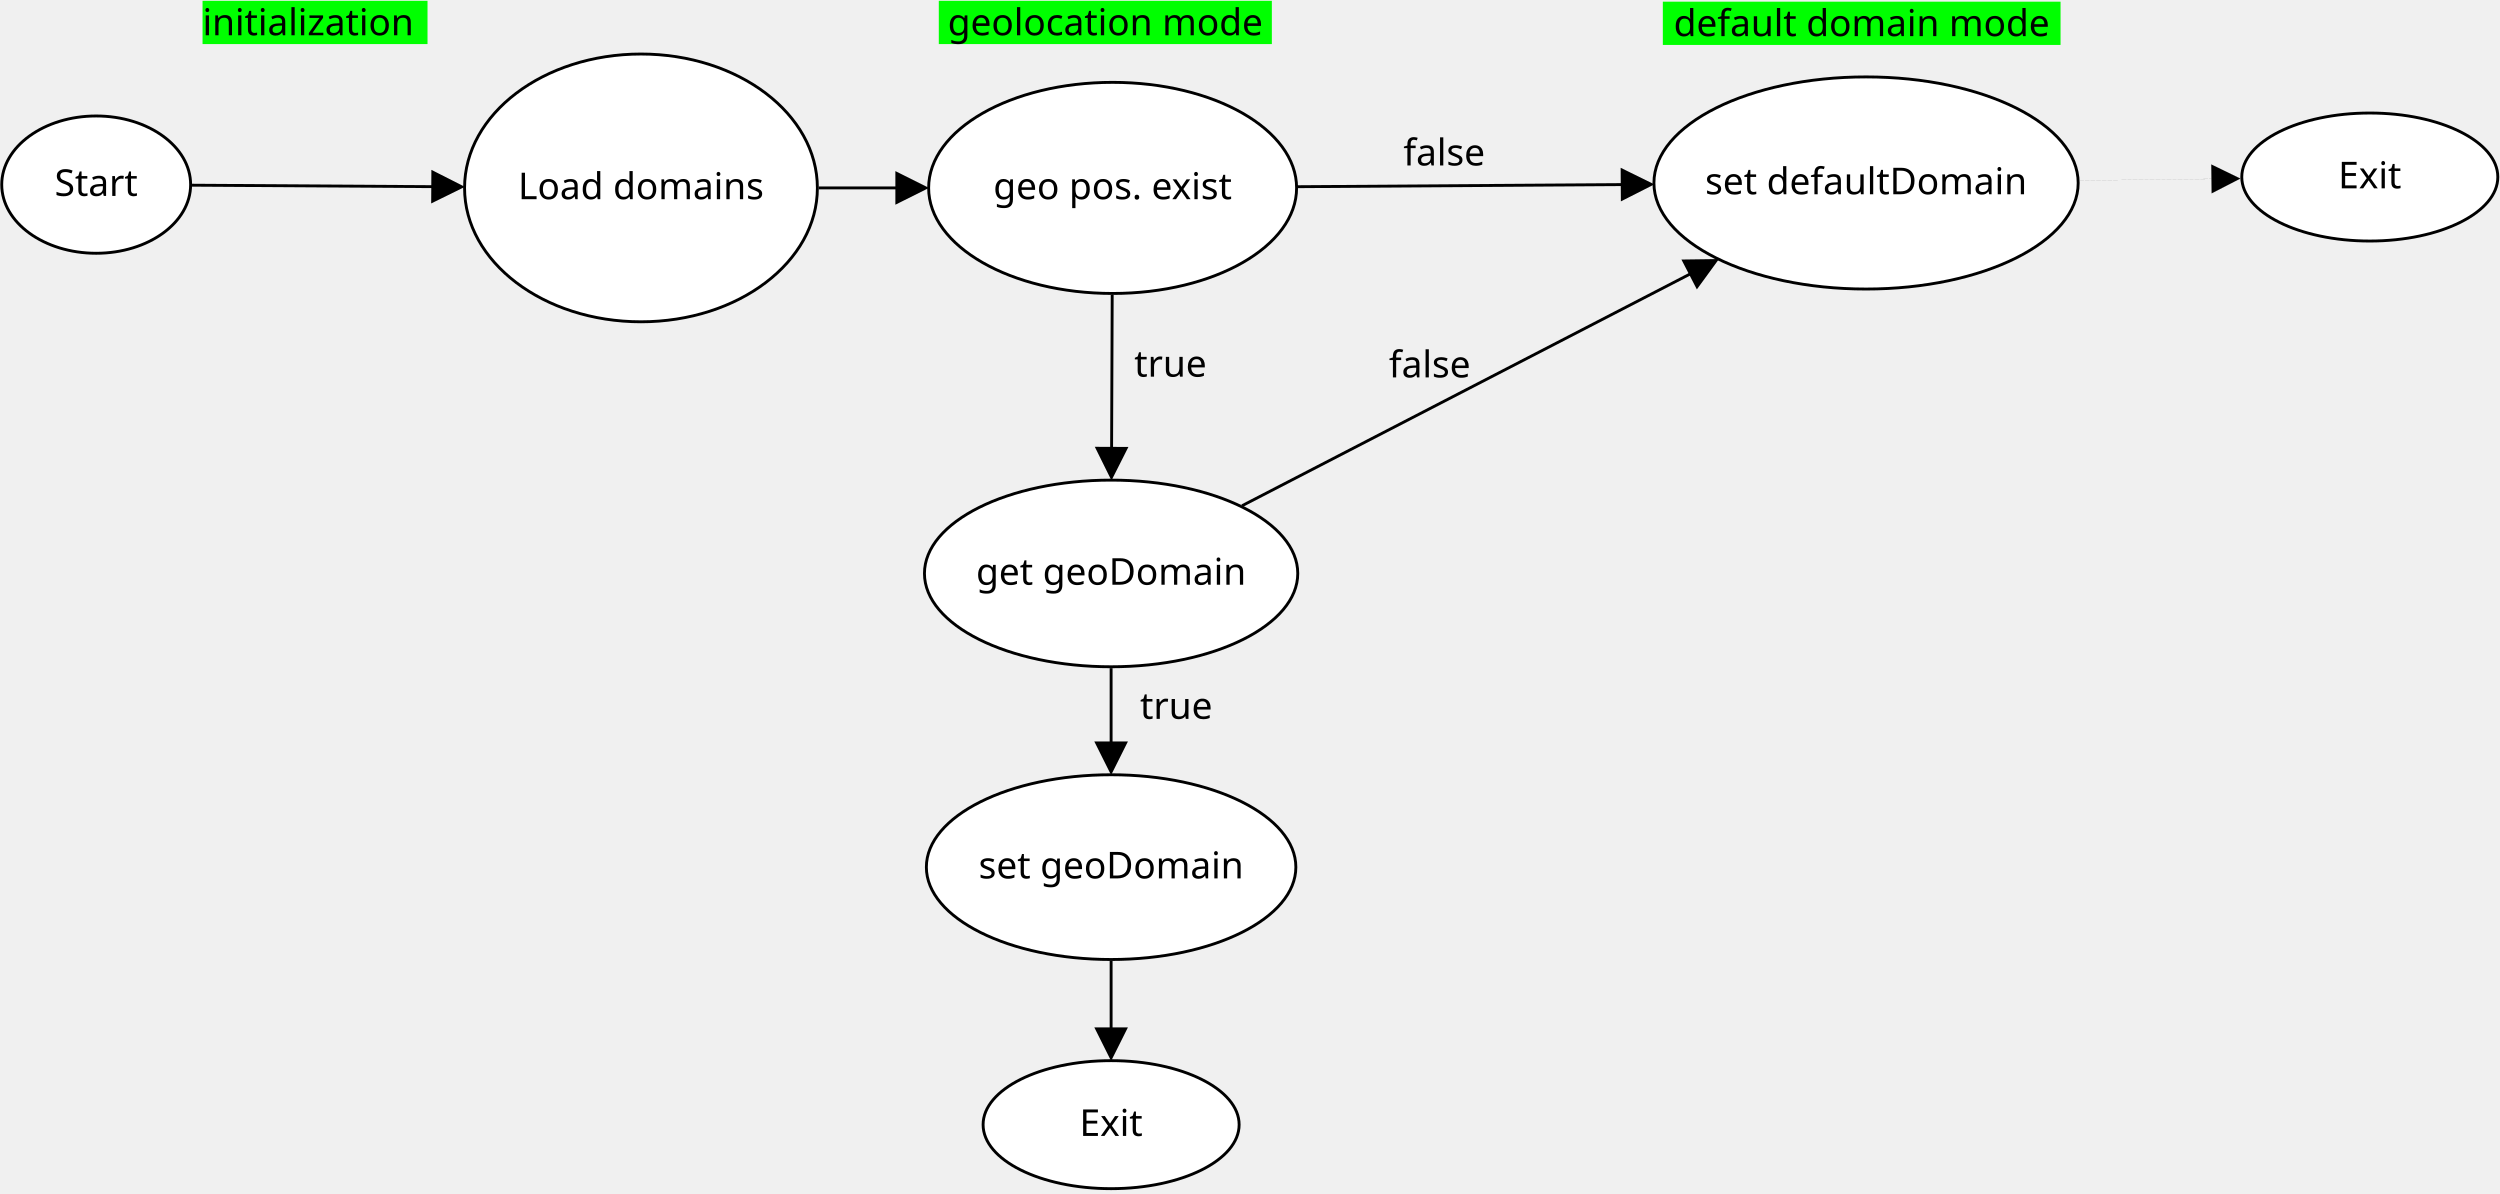
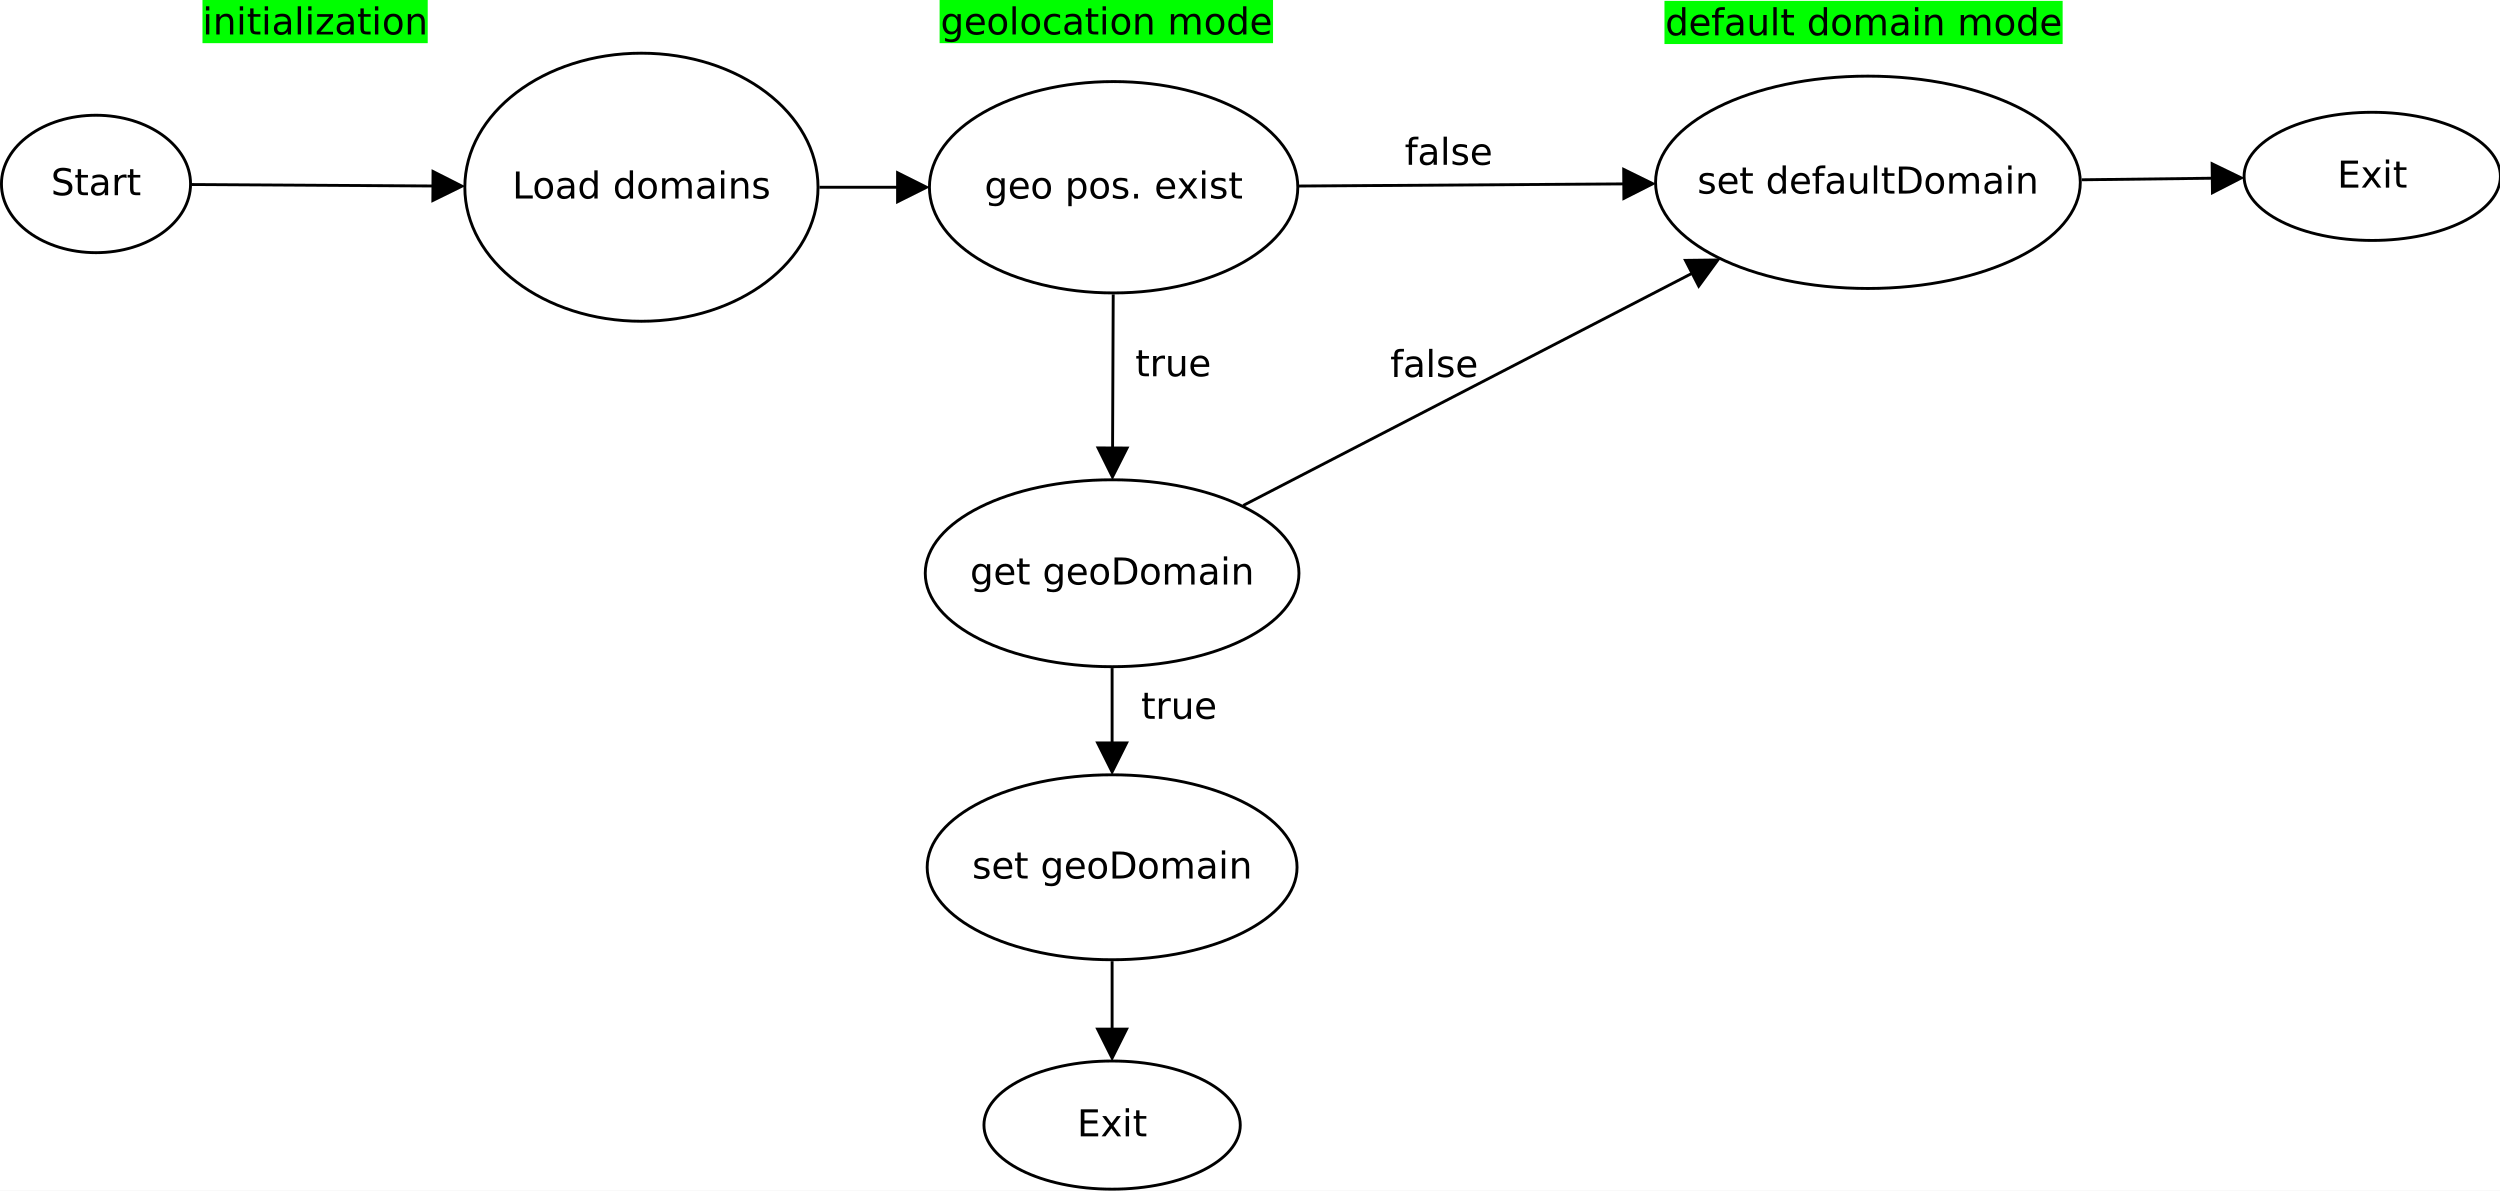
- <svg xmlns="http://www.w3.org/2000/svg" width="44cm" height="21cm" viewBox="36 65 864 412">
-   <g>
-     <line style="fill: none; fill-opacity:0; stroke-width: 1; stroke: #000000" x1="102.36" y1="128.823" x2="185.552" y2="129.326" />
-     <polygon style="fill: #000000" points="185.521,134.325 195.551,129.386 185.582,124.326 " />
-     <polygon style="fill: none; fill-opacity:0; stroke-width: 1; stroke: #000000" points="185.521,134.325 195.551,129.386 185.582,124.326 " />
-   </g>
-   <g>
-     <ellipse style="fill: #ffffff" cx="257.52" cy="129.76" rx="60.966" ry="46.27" />
-     <ellipse style="fill: none; fill-opacity:0; stroke-width: 1; stroke: #000000" cx="257.52" cy="129.76" rx="60.966" ry="46.27" />
-     <text font-size="12.8" style="fill: #000000;text-anchor:middle;font-family:sans-serif;font-style:normal;font-weight:normal" x="257.52" y="133.66">
-       <tspan x="257.52" y="133.66">Load domains</tspan>
-     </text>
-   </g>
-   <g>
-     <line style="fill: none; fill-opacity:0; stroke-width: 1; stroke: #000000" x1="318.984" y1="129.76" x2="345.941" y2="129.76" />
-     <polygon style="fill: #000000" points="345.941,134.76 355.941,129.76 345.941,124.76 " />
-     <polygon style="fill: none; fill-opacity:0; stroke-width: 1; stroke: #000000" points="345.941,134.76 355.941,129.76 345.941,124.76 " />
-   </g>
-   <g>
-     <rect style="fill: #00ff00" x="106" y="65.1" width="77.75" height="14.95" />
-     <text font-size="12.8" style="fill: #000000;text-anchor:start;font-family:sans-serif;font-style:normal;font-weight:normal" x="106" y="77">
-       <tspan x="106" y="77">initialization</tspan>
-     </text>
-   </g>
-   <g>
-     <rect style="fill: #00ff00" x="360.45" y="65.1" width="115.1" height="14.95" />
-     <text font-size="12.8" style="fill: #000000;text-anchor:middle;font-family:sans-serif;font-style:normal;font-weight:normal" x="418" y="77">
-       <tspan x="418" y="77">geolocation mode</tspan>
-     </text>
-   </g>
-   <g>
-     <ellipse style="fill: #ffffff" cx="420.521" cy="129.76" rx="63.583" ry="36.478" />
-     <ellipse style="fill: none; fill-opacity:0; stroke-width: 1; stroke: #000000" cx="420.521" cy="129.76" rx="63.583" ry="36.478" />
-     <text font-size="12.8" style="fill: #000000;text-anchor:middle;font-family:sans-serif;font-style:normal;font-weight:normal" x="420.521" y="133.66">
-       <tspan x="420.521" y="133.66">geo pos. exist</tspan>
-     </text>
-   </g>
-   <g>
-     <line style="fill: none; fill-opacity:0; stroke-width: 1; stroke: #000000" x1="484.092" y1="129.344" x2="596.635" y2="128.607" />
-     <polygon style="fill: #000000" points="596.668,133.607 606.635,128.541 596.602,123.607 " />
-     <polygon style="fill: none; fill-opacity:0; stroke-width: 1; stroke: #000000" points="596.668,133.607 606.635,128.541 596.602,123.607 " />
-   </g>
-   <text font-size="12.8" style="fill: #000000;text-anchor:start;font-family:sans-serif;font-style:normal;font-weight:normal" x="521" y="122">
-     <tspan x="521" y="122">false</tspan>
-   </text>
-   <g>
-     <ellipse style="fill: #ffffff" cx="419.999" cy="263.001" rx="64.507" ry="32.253" />
-     <ellipse style="fill: none; fill-opacity:0; stroke-width: 1; stroke: #000000" cx="419.999" cy="263.001" rx="64.507" ry="32.253" />
-     <text font-size="12.8" style="fill: #000000;text-anchor:middle;font-family:sans-serif;font-style:normal;font-weight:normal" x="419.999" y="266.901">
-       <tspan x="419.999" y="266.901">get geoDomain</tspan>
-     </text>
-   </g>
-   <g>
-     <line style="fill: none; fill-opacity:0; stroke-width: 1; stroke: #000000" x1="420.376" y1="166.73" x2="420.169" y2="219.76" />
-     <polygon style="fill: #000000" points="415.169,219.74 420.129,229.76 425.168,219.779 " />
-     <polygon style="fill: none; fill-opacity:0; stroke-width: 1; stroke: #000000" points="415.169,219.74 420.129,229.76 425.168,219.779 " />
-   </g>
-   <text font-size="12.8" style="fill: #000000;text-anchor:start;font-family:sans-serif;font-style:normal;font-weight:normal" x="428" y="195">
-     <tspan x="428" y="195">true</tspan>
-   </text>
-   <g>
-     <line style="fill: none; fill-opacity:0; stroke-width: 1; stroke: #000000" x1="420" y1="295.735" x2="420" y2="321.575" />
-     <polygon style="fill: #000000" points="415,321.575 420,331.575 425,321.575 " />
-     <polygon style="fill: none; fill-opacity:0; stroke-width: 1; stroke: #000000" points="415,321.575 420,331.575 425,321.575 " />
-   </g>
-   <g>
-     <line style="fill: none; fill-opacity:0; stroke-width: 1; stroke: #000000" x1="465.257" y1="239.593" x2="620.21" y2="159.449" />
-     <polygon style="fill: #000000" points="622.507,163.89 629.092,154.855 617.913,155.008 " />
-     <polygon style="fill: none; fill-opacity:0; stroke-width: 1; stroke: #000000" points="622.507,163.89 629.092,154.855 617.913,155.008 " />
-   </g>
-   <g>
-     <ellipse style="fill: #ffffff" cx="420.001" cy="364.499" rx="63.847" ry="31.924" />
-     <ellipse style="fill: none; fill-opacity:0; stroke-width: 1; stroke: #000000" cx="420.001" cy="364.499" rx="63.847" ry="31.924" />
-     <text font-size="12.8" style="fill: #000000;text-anchor:middle;font-family:sans-serif;font-style:normal;font-weight:normal" x="420.001" y="368.399">
-       <tspan x="420.001" y="368.399">set geoDomain</tspan>
-     </text>
-   </g>
-   <text font-size="12.8" style="fill: #000000;text-anchor:start;font-family:sans-serif;font-style:normal;font-weight:normal" x="516" y="195.25">
-     <tspan x="516" y="195.25">false</tspan>
-   </text>
-   <text font-size="12.8" style="fill: #000000;text-anchor:start;font-family:sans-serif;font-style:normal;font-weight:normal" x="430" y="313.25">
-     <tspan x="430" y="313.25">true</tspan>
-   </text>
-   <g>
-     <ellipse style="fill: #ffffff" cx="420.001" cy="453.499" rx="44.243" ry="22.121" />
-     <ellipse style="fill: none; fill-opacity:0; stroke-width: 1; stroke: #000000" cx="420.001" cy="453.499" rx="44.243" ry="22.121" />
-     <text font-size="12.8" style="fill: #000000;text-anchor:middle;font-family:sans-serif;font-style:normal;font-weight:normal" x="420.001" y="457.399">
-       <tspan x="420.001" y="457.399">Exit</tspan>
-     </text>
-   </g>
-   <g>
-     <line style="fill: none; fill-opacity:0; stroke-width: 1; stroke: #000000" x1="420.001" y1="396.929" x2="420.001" y2="420.38" />
-     <polygon style="fill: #000000" points="415.001,420.38 420.001,430.38 425.001,420.38 " />
-     <polygon style="fill: none; fill-opacity:0; stroke-width: 1; stroke: #000000" points="415.001,420.38 420.001,430.38 425.001,420.38 " />
-   </g>
-   <text font-size="12.8" style="fill: #000000;text-anchor:start;font-family:sans-serif;font-style:normal;font-weight:normal" x="912.352" y="129.946">
-     <tspan x="912.352" y="129.946" />
-   </text>
-   <text font-size="12.8" style="fill: #000000;text-anchor:start;font-family:sans-serif;font-style:normal;font-weight:normal" x="912.352" y="129.946">
-     <tspan x="912.352" y="129.946" />
-   </text>
-   <text font-size="12.8" style="fill: #000000;text-anchor:start;font-family:sans-serif;font-style:normal;font-weight:normal" x="96.5" y="236.5">
-     <tspan x="96.5" y="236.5" />
-   </text>
-   <text font-size="12.8" style="fill: #000000;text-anchor:start;font-family:sans-serif;font-style:normal;font-weight:normal" x="95.5" y="251.5">
-     <tspan x="95.5" y="251.5" />
-   </text>
-   <g>
-     <ellipse style="fill: #ffffff" cx="69.241" cy="128.624" rx="32.641" ry="23.724" />
-     <ellipse style="fill: none; fill-opacity:0; stroke-width: 1; stroke: #000000" cx="69.241" cy="128.624" rx="32.641" ry="23.724" />
-     <text font-size="12.8" style="fill: #000000;text-anchor:middle;font-family:sans-serif;font-style:normal;font-weight:normal" x="69.241" y="132.524">
-       <tspan x="69.241" y="132.524">Start</tspan>
-     </text>
-   </g>
-   <g>
-     <rect style="fill: #00ff00" x="610.675" y="65.4" width="137.45" height="14.95" />
-     <text font-size="12.8" style="fill: #000000;text-anchor:middle;font-family:sans-serif;font-style:normal;font-weight:normal" x="679.4" y="77.3">
-       <tspan x="679.4" y="77.3">default domain mode</tspan>
-     </text>
-   </g>
-   <g>
-     <ellipse style="fill: #ffffff" cx="680.909" cy="128.055" rx="73.309" ry="36.655" />
-     <ellipse style="fill: none; fill-opacity:0; stroke-width: 1; stroke: #000000" cx="680.909" cy="128.055" rx="73.309" ry="36.655" />
-     <text font-size="12.8" style="fill: #000000;text-anchor:middle;font-family:sans-serif;font-style:normal;font-weight:normal" x="680.909" y="131.955">
-       <tspan x="680.909" y="131.955">set defaultDomain</tspan>
-     </text>
-   </g>
-   <g>
-     <ellipse style="fill: #ffffff" cx="855.001" cy="126" rx="44.243" ry="22.121" />
-     <ellipse style="fill: none; fill-opacity:0; stroke-width: 1; stroke: #000000" cx="855.001" cy="126" rx="44.243" ry="22.121" />
-     <text font-size="12.8" style="fill: #000000;text-anchor:middle;font-family:sans-serif;font-style:normal;font-weight:normal" x="855.001" y="129.9">
-       <tspan x="855.001" y="129.9">Exit</tspan>
-     </text>
-   </g>
-   <g>
-     <line style="fill: none; fill-opacity:0; stroke-width: 0.02; stroke: #000000" x1="754.705" y1="127.184" x2="800.277" y2="126.646" />
-     <polygon style="fill: #000000" points="800.336,131.645 810.276,126.528 800.218,121.646 " />
-     <polygon style="fill: none; fill-opacity:0; stroke-width: 0.02; stroke: #000000" points="800.336,131.645 810.276,126.528 800.218,121.646 " />
+ <svg xmlns="http://www.w3.org/2000/svg" xmlns:xlink="http://www.w3.org/1999/xlink" width="863pt" height="411pt" viewBox="0 0 863 411" version="1.1">
+   <defs>
+     <g>
+       <symbol overflow="visible" id="glyph0-0">
+         <path style="stroke:none;" d="M 0.641 2.266 L 0.641 -9.016 L 7.031 -9.016 L 7.031 2.266 Z M 1.359 1.547 L 6.328 1.547 L 6.328 -8.297 L 1.359 -8.297 Z M 1.359 1.547 " />
+       </symbol>
+       <symbol overflow="visible" id="glyph0-1">
+         <path style="stroke:none;" d="M 1.25 -9.328 L 2.516 -9.328 L 2.516 -1.062 L 7.062 -1.062 L 7.062 0 L 1.25 0 Z M 1.25 -9.328 " />
+       </symbol>
+       <symbol overflow="visible" id="glyph0-2">
+         <path style="stroke:none;" d="M 3.922 -6.188 C 3.305 -6.188 2.816 -5.945 2.453 -5.469 C 2.098 -4.988 1.922 -4.332 1.922 -3.5 C 1.922 -2.656 2.098 -1.992 2.453 -1.516 C 2.805 -1.035 3.297 -0.797 3.922 -0.797 C 4.535 -0.797 5.02 -1.035 5.375 -1.516 C 5.727 -2.004 5.906 -2.664 5.906 -3.5 C 5.906 -4.32 5.727 -4.973 5.375 -5.453 C 5.02 -5.941 4.535 -6.188 3.922 -6.188 Z M 3.922 -7.172 C 4.922 -7.172 5.703 -6.844 6.266 -6.188 C 6.836 -5.539 7.125 -4.645 7.125 -3.5 C 7.125 -2.352 6.836 -1.453 6.266 -0.797 C 5.703 -0.141 4.922 0.188 3.922 0.188 C 2.91 0.188 2.117 -0.141 1.547 -0.797 C 0.984 -1.453 0.703 -2.352 0.703 -3.5 C 0.703 -4.645 0.984 -5.539 1.547 -6.188 C 2.117 -6.844 2.91 -7.172 3.922 -7.172 Z M 3.922 -7.172 " />
+       </symbol>
+       <symbol overflow="visible" id="glyph0-3">
+         <path style="stroke:none;" d="M 4.391 -3.516 C 3.461 -3.516 2.816 -3.406 2.453 -3.188 C 2.098 -2.977 1.922 -2.617 1.922 -2.109 C 1.922 -1.703 2.051 -1.379 2.312 -1.141 C 2.582 -0.898 2.953 -0.781 3.422 -0.781 C 4.055 -0.781 4.566 -1.004 4.953 -1.453 C 5.336 -1.91 5.531 -2.516 5.531 -3.266 L 5.531 -3.516 Z M 6.672 -4 L 6.672 0 L 5.531 0 L 5.531 -1.062 C 5.27 -0.633 4.941 -0.316 4.547 -0.109 C 4.16 0.086 3.68 0.188 3.109 0.188 C 2.391 0.188 1.816 -0.016 1.391 -0.422 C 0.973 -0.828 0.766 -1.363 0.766 -2.031 C 0.766 -2.82 1.023 -3.414 1.547 -3.812 C 2.078 -4.219 2.867 -4.422 3.922 -4.422 L 5.531 -4.422 L 5.531 -4.531 C 5.531 -5.062 5.352 -5.469 5 -5.75 C 4.656 -6.039 4.172 -6.188 3.547 -6.188 C 3.141 -6.188 2.75 -6.141 2.375 -6.047 C 2 -5.953 1.633 -5.812 1.281 -5.625 L 1.281 -6.672 C 1.695 -6.836 2.102 -6.961 2.5 -7.047 C 2.895 -7.129 3.281 -7.172 3.656 -7.172 C 4.676 -7.172 5.43 -6.906 5.922 -6.375 C 6.422 -5.852 6.672 -5.062 6.672 -4 Z M 6.672 -4 " />
+       </symbol>
+       <symbol overflow="visible" id="glyph0-4">
+         <path style="stroke:none;" d="M 5.812 -5.938 L 5.812 -9.719 L 6.953 -9.719 L 6.953 0 L 5.812 0 L 5.812 -1.047 C 5.57 -0.629 5.266 -0.316 4.891 -0.109 C 4.523 0.086 4.082 0.188 3.562 0.188 C 2.719 0.188 2.031 -0.148 1.5 -0.828 C 0.969 -1.504 0.703 -2.395 0.703 -3.5 C 0.703 -4.594 0.969 -5.477 1.5 -6.156 C 2.031 -6.832 2.719 -7.172 3.562 -7.172 C 4.082 -7.172 4.523 -7.066 4.891 -6.859 C 5.266 -6.66 5.57 -6.352 5.812 -5.938 Z M 1.891 -3.5 C 1.891 -2.645 2.062 -1.977 2.406 -1.5 C 2.758 -1.02 3.238 -0.781 3.844 -0.781 C 4.457 -0.781 4.938 -1.02 5.281 -1.5 C 5.633 -1.977 5.812 -2.645 5.812 -3.5 C 5.812 -4.344 5.633 -5.004 5.281 -5.484 C 4.938 -5.961 4.457 -6.203 3.844 -6.203 C 3.238 -6.203 2.758 -5.961 2.406 -5.484 C 2.062 -5.004 1.891 -4.344 1.891 -3.5 Z M 1.891 -3.5 " />
+       </symbol>
+       <symbol overflow="visible" id="glyph0-5">
+         <path style="stroke:none;" d="" />
+       </symbol>
+       <symbol overflow="visible" id="glyph0-6">
+         <path style="stroke:none;" d="M 6.656 -5.656 C 6.938 -6.164 7.273 -6.547 7.672 -6.797 C 8.078 -7.047 8.551 -7.172 9.094 -7.172 C 9.82 -7.172 10.383 -6.914 10.781 -6.406 C 11.176 -5.895 11.375 -5.164 11.375 -4.219 L 11.375 0 L 10.219 0 L 10.219 -4.188 C 10.219 -4.852 10.098 -5.348 9.859 -5.672 C 9.629 -6.004 9.27 -6.172 8.781 -6.172 C 8.188 -6.172 7.711 -5.973 7.359 -5.578 C 7.016 -5.18 6.844 -4.641 6.844 -3.953 L 6.844 0 L 5.688 0 L 5.688 -4.188 C 5.688 -4.863 5.566 -5.363 5.328 -5.688 C 5.098 -6.008 4.734 -6.172 4.234 -6.172 C 3.648 -6.172 3.18 -5.969 2.828 -5.562 C 2.484 -5.164 2.312 -4.629 2.312 -3.953 L 2.312 0 L 1.156 0 L 1.156 -7 L 2.312 -7 L 2.312 -5.906 C 2.582 -6.332 2.898 -6.648 3.266 -6.859 C 3.629 -7.066 4.062 -7.172 4.562 -7.172 C 5.07 -7.172 5.504 -7.039 5.859 -6.781 C 6.223 -6.52 6.488 -6.145 6.656 -5.656 Z M 6.656 -5.656 " />
+       </symbol>
+       <symbol overflow="visible" id="glyph0-7">
+         <path style="stroke:none;" d="M 1.203 -7 L 2.359 -7 L 2.359 0 L 1.203 0 Z M 1.203 -9.719 L 2.359 -9.719 L 2.359 -8.266 L 1.203 -8.266 Z M 1.203 -9.719 " />
+       </symbol>
+       <symbol overflow="visible" id="glyph0-8">
+         <path style="stroke:none;" d="M 7.016 -4.219 L 7.016 0 L 5.875 0 L 5.875 -4.188 C 5.875 -4.852 5.742 -5.348 5.484 -5.672 C 5.223 -6.004 4.836 -6.172 4.328 -6.172 C 3.703 -6.172 3.207 -5.973 2.844 -5.578 C 2.488 -5.18 2.312 -4.641 2.312 -3.953 L 2.312 0 L 1.156 0 L 1.156 -7 L 2.312 -7 L 2.312 -5.906 C 2.594 -6.332 2.914 -6.648 3.281 -6.859 C 3.656 -7.066 4.086 -7.172 4.578 -7.172 C 5.379 -7.172 5.984 -6.922 6.391 -6.422 C 6.805 -5.922 7.016 -5.188 7.016 -4.219 Z M 7.016 -4.219 " />
+       </symbol>
+       <symbol overflow="visible" id="glyph0-9">
+         <path style="stroke:none;" d="M 5.672 -6.797 L 5.672 -5.703 C 5.348 -5.867 5.008 -5.992 4.656 -6.078 C 4.301 -6.16 3.938 -6.203 3.562 -6.203 C 3 -6.203 2.57 -6.113 2.281 -5.938 C 2 -5.77 1.859 -5.508 1.859 -5.156 C 1.859 -4.883 1.957 -4.672 2.156 -4.516 C 2.363 -4.367 2.773 -4.227 3.391 -4.094 L 3.781 -4 C 4.602 -3.832 5.188 -3.586 5.531 -3.266 C 5.875 -2.941 6.047 -2.5 6.047 -1.938 C 6.047 -1.281 5.785 -0.758 5.266 -0.375 C 4.754 0 4.051 0.188 3.156 0.188 C 2.781 0.188 2.391 0.148 1.984 0.078 C 1.578 0.004 1.145 -0.102 0.688 -0.25 L 0.688 -1.438 C 1.113 -1.219 1.531 -1.051 1.938 -0.938 C 2.352 -0.832 2.766 -0.781 3.172 -0.781 C 3.711 -0.781 4.129 -0.875 4.422 -1.062 C 4.711 -1.25 4.859 -1.508 4.859 -1.844 C 4.859 -2.156 4.754 -2.395 4.547 -2.562 C 4.336 -2.727 3.875 -2.891 3.156 -3.047 L 2.766 -3.141 C 2.047 -3.285 1.531 -3.516 1.219 -3.828 C 0.906 -4.141 0.75 -4.566 0.75 -5.109 C 0.75 -5.766 0.977 -6.27 1.438 -6.625 C 1.906 -6.988 2.57 -7.172 3.438 -7.172 C 3.852 -7.172 4.25 -7.141 4.625 -7.078 C 5 -7.016 5.348 -6.922 5.672 -6.797 Z M 5.672 -6.797 " />
+       </symbol>
+       <symbol overflow="visible" id="glyph0-10">
+         <path style="stroke:none;" d="M 2.344 -8.984 L 2.344 -7 L 4.719 -7 L 4.719 -6.109 L 2.344 -6.109 L 2.344 -2.312 C 2.344 -1.738 2.422 -1.367 2.578 -1.203 C 2.734 -1.047 3.051 -0.969 3.531 -0.969 L 4.719 -0.969 L 4.719 0 L 3.531 0 C 2.645 0 2.031 -0.164 1.688 -0.5 C 1.352 -0.832 1.188 -1.438 1.188 -2.312 L 1.188 -6.109 L 0.344 -6.109 L 0.344 -7 L 1.188 -7 L 1.188 -8.984 Z M 2.344 -8.984 " />
+       </symbol>
+       <symbol overflow="visible" id="glyph0-11">
+         <path style="stroke:none;" d="M 1.203 -9.719 L 2.359 -9.719 L 2.359 0 L 1.203 0 Z M 1.203 -9.719 " />
+       </symbol>
+       <symbol overflow="visible" id="glyph0-12">
+         <path style="stroke:none;" d="M 0.703 -7 L 6.172 -7 L 6.172 -5.953 L 1.844 -0.922 L 6.172 -0.922 L 6.172 0 L 0.547 0 L 0.547 -1.047 L 4.875 -6.078 L 0.703 -6.078 Z M 0.703 -7 " />
+       </symbol>
+       <symbol overflow="visible" id="glyph0-13">
+         <path style="stroke:none;" d="M 5.812 -3.578 C 5.812 -4.41 5.641 -5.055 5.297 -5.516 C 4.953 -5.973 4.469 -6.203 3.844 -6.203 C 3.227 -6.203 2.75 -5.973 2.406 -5.516 C 2.062 -5.055 1.891 -4.41 1.891 -3.578 C 1.891 -2.754 2.062 -2.113 2.406 -1.656 C 2.75 -1.195 3.227 -0.969 3.844 -0.969 C 4.469 -0.969 4.953 -1.195 5.297 -1.656 C 5.641 -2.113 5.812 -2.754 5.812 -3.578 Z M 6.953 -0.875 C 6.953 0.32 6.688 1.207 6.156 1.781 C 5.633 2.363 4.828 2.656 3.734 2.656 C 3.328 2.656 2.945 2.625 2.594 2.562 C 2.238 2.508 1.891 2.422 1.547 2.297 L 1.547 1.172 C 1.891 1.359 2.223 1.492 2.547 1.578 C 2.879 1.672 3.219 1.719 3.562 1.719 C 4.312 1.719 4.875 1.52 5.25 1.125 C 5.625 0.727 5.812 0.133 5.812 -0.656 L 5.812 -1.234 C 5.57 -0.816 5.266 -0.504 4.891 -0.297 C 4.523 -0.098 4.082 0 3.562 0 C 2.707 0 2.016 -0.328 1.484 -0.984 C 0.961 -1.641 0.703 -2.504 0.703 -3.578 C 0.703 -4.66 0.961 -5.531 1.484 -6.188 C 2.016 -6.844 2.707 -7.172 3.562 -7.172 C 4.082 -7.172 4.523 -7.066 4.891 -6.859 C 5.266 -6.648 5.57 -6.344 5.812 -5.938 L 5.812 -7 L 6.953 -7 Z M 6.953 -0.875 " />
+       </symbol>
+       <symbol overflow="visible" id="glyph0-14">
+         <path style="stroke:none;" d="M 7.188 -3.781 L 7.188 -3.219 L 1.906 -3.219 C 1.957 -2.426 2.195 -1.82 2.625 -1.406 C 3.051 -1 3.645 -0.797 4.406 -0.797 C 4.844 -0.797 5.27 -0.848 5.688 -0.953 C 6.102 -1.066 6.516 -1.227 6.922 -1.438 L 6.922 -0.359 C 6.516 -0.18 6.094 -0.047 5.656 0.047 C 5.219 0.141 4.781 0.188 4.344 0.188 C 3.219 0.188 2.328 -0.133 1.672 -0.781 C 1.023 -1.438 0.703 -2.32 0.703 -3.438 C 0.703 -4.582 1.008 -5.488 1.625 -6.156 C 2.25 -6.832 3.086 -7.172 4.141 -7.172 C 5.078 -7.172 5.816 -6.863 6.359 -6.25 C 6.91 -5.645 7.188 -4.82 7.188 -3.781 Z M 6.047 -4.125 C 6.035 -4.75 5.859 -5.25 5.516 -5.625 C 5.172 -6 4.719 -6.188 4.156 -6.188 C 3.508 -6.188 2.992 -6.004 2.609 -5.641 C 2.223 -5.285 2 -4.781 1.938 -4.125 Z M 6.047 -4.125 " />
+       </symbol>
+       <symbol overflow="visible" id="glyph0-15">
+         <path style="stroke:none;" d="M 6.25 -6.734 L 6.25 -5.656 C 5.914 -5.832 5.586 -5.961 5.266 -6.047 C 4.941 -6.141 4.613 -6.188 4.281 -6.188 C 3.531 -6.188 2.945 -5.953 2.531 -5.484 C 2.125 -5.016 1.922 -4.352 1.922 -3.5 C 1.922 -2.645 2.125 -1.977 2.531 -1.5 C 2.945 -1.031 3.531 -0.797 4.281 -0.797 C 4.613 -0.797 4.941 -0.836 5.266 -0.922 C 5.586 -1.016 5.914 -1.148 6.25 -1.328 L 6.25 -0.266 C 5.926 -0.117 5.594 -0.008 5.25 0.062 C 4.906 0.145 4.539 0.188 4.156 0.188 C 3.094 0.188 2.25 -0.145 1.625 -0.812 C 1.008 -1.477 0.703 -2.375 0.703 -3.5 C 0.703 -4.633 1.016 -5.531 1.641 -6.188 C 2.273 -6.844 3.133 -7.172 4.219 -7.172 C 4.57 -7.172 4.914 -7.133 5.25 -7.062 C 5.594 -6.988 5.926 -6.879 6.25 -6.734 Z M 6.25 -6.734 " />
+       </symbol>
+       <symbol overflow="visible" id="glyph0-16">
+         <path style="stroke:none;" d="M 2.312 -1.047 L 2.312 2.656 L 1.156 2.656 L 1.156 -7 L 2.312 -7 L 2.312 -5.938 C 2.562 -6.352 2.867 -6.66 3.234 -6.859 C 3.598 -7.066 4.039 -7.172 4.562 -7.172 C 5.406 -7.172 6.094 -6.832 6.625 -6.156 C 7.156 -5.477 7.422 -4.594 7.422 -3.5 C 7.422 -2.395 7.156 -1.504 6.625 -0.828 C 6.094 -0.148 5.406 0.188 4.562 0.188 C 4.039 0.188 3.598 0.086 3.234 -0.109 C 2.867 -0.316 2.562 -0.629 2.312 -1.047 Z M 6.234 -3.5 C 6.234 -4.344 6.055 -5.004 5.703 -5.484 C 5.359 -5.961 4.883 -6.203 4.281 -6.203 C 3.664 -6.203 3.18 -5.961 2.828 -5.484 C 2.484 -5.004 2.312 -4.344 2.312 -3.5 C 2.312 -2.645 2.484 -1.977 2.828 -1.5 C 3.18 -1.02 3.664 -0.781 4.281 -0.781 C 4.883 -0.781 5.359 -1.02 5.703 -1.5 C 6.055 -1.977 6.234 -2.645 6.234 -3.5 Z M 6.234 -3.5 " />
+       </symbol>
+       <symbol overflow="visible" id="glyph0-17">
+         <path style="stroke:none;" d="M 1.375 -1.594 L 2.688 -1.594 L 2.688 0 L 1.375 0 Z M 1.375 -1.594 " />
+       </symbol>
+       <symbol overflow="visible" id="glyph0-18">
+         <path style="stroke:none;" d="M 7.016 -7 L 4.5 -3.594 L 7.156 0 L 5.797 0 L 3.766 -2.75 L 1.719 0 L 0.375 0 L 3.094 -3.656 L 0.594 -7 L 1.953 -7 L 3.812 -4.5 L 5.672 -7 Z M 7.016 -7 " />
+       </symbol>
+       <symbol overflow="visible" id="glyph0-19">
+         <path style="stroke:none;" d="M 4.75 -9.719 L 4.75 -8.766 L 3.656 -8.766 C 3.238 -8.766 2.945 -8.68 2.781 -8.516 C 2.625 -8.348 2.547 -8.047 2.547 -7.609 L 2.547 -7 L 4.438 -7 L 4.438 -6.109 L 2.547 -6.109 L 2.547 0 L 1.391 0 L 1.391 -6.109 L 0.297 -6.109 L 0.297 -7 L 1.391 -7 L 1.391 -7.484 C 1.391 -8.266 1.57 -8.832 1.938 -9.188 C 2.301 -9.539 2.875 -9.719 3.656 -9.719 Z M 4.75 -9.719 " />
+       </symbol>
+       <symbol overflow="visible" id="glyph0-20">
+         <path style="stroke:none;" d="M 2.516 -8.297 L 2.516 -1.031 L 4.047 -1.031 C 5.328 -1.031 6.266 -1.32 6.859 -1.906 C 7.461 -2.488 7.766 -3.41 7.766 -4.672 C 7.766 -5.922 7.461 -6.836 6.859 -7.422 C 6.266 -8.004 5.328 -8.297 4.047 -8.297 Z M 1.25 -9.328 L 3.844 -9.328 C 5.656 -9.328 6.984 -8.953 7.828 -8.203 C 8.672 -7.453 9.094 -6.273 9.094 -4.672 C 9.094 -3.066 8.664 -1.883 7.812 -1.125 C 6.969 -0.375 5.645 0 3.844 0 L 1.25 0 Z M 1.25 -9.328 " />
+       </symbol>
+       <symbol overflow="visible" id="glyph0-21">
+         <path style="stroke:none;" d="M 5.266 -5.922 C 5.129 -5.992 4.984 -6.047 4.828 -6.078 C 4.68 -6.117 4.52 -6.141 4.344 -6.141 C 3.688 -6.141 3.18 -5.926 2.828 -5.5 C 2.484 -5.082 2.312 -4.477 2.312 -3.688 L 2.312 0 L 1.156 0 L 1.156 -7 L 2.312 -7 L 2.312 -5.906 C 2.562 -6.332 2.879 -6.648 3.266 -6.859 C 3.648 -7.066 4.117 -7.172 4.672 -7.172 C 4.754 -7.172 4.844 -7.164 4.938 -7.156 C 5.031 -7.145 5.133 -7.129 5.25 -7.109 Z M 5.266 -5.922 " />
+       </symbol>
+       <symbol overflow="visible" id="glyph0-22">
+         <path style="stroke:none;" d="M 1.094 -2.766 L 1.094 -7 L 2.234 -7 L 2.234 -2.812 C 2.234 -2.145 2.363 -1.645 2.625 -1.312 C 2.883 -0.977 3.27 -0.812 3.781 -0.812 C 4.406 -0.812 4.895 -1.008 5.25 -1.406 C 5.613 -1.801 5.797 -2.344 5.797 -3.031 L 5.797 -7 L 6.953 -7 L 6.953 0 L 5.797 0 L 5.797 -1.078 C 5.516 -0.648 5.191 -0.332 4.828 -0.125 C 4.461 0.082 4.035 0.188 3.547 0.188 C 2.742 0.188 2.133 -0.062 1.719 -0.562 C 1.301 -1.062 1.094 -1.797 1.094 -2.766 Z M 1.094 -2.766 " />
+       </symbol>
+       <symbol overflow="visible" id="glyph0-23">
+         <path style="stroke:none;" d="M 1.25 -9.328 L 7.156 -9.328 L 7.156 -8.266 L 2.516 -8.266 L 2.516 -5.5 L 6.953 -5.5 L 6.953 -4.438 L 2.516 -4.438 L 2.516 -1.062 L 7.266 -1.062 L 7.266 0 L 1.25 0 Z M 1.25 -9.328 " />
+       </symbol>
+       <symbol overflow="visible" id="glyph0-24">
+         <path style="stroke:none;" d="M 6.844 -9.016 L 6.844 -7.797 C 6.363 -8.023 5.91 -8.191 5.484 -8.297 C 5.066 -8.41 4.66 -8.469 4.266 -8.469 C 3.578 -8.469 3.047 -8.332 2.672 -8.062 C 2.297 -7.801 2.109 -7.426 2.109 -6.938 C 2.109 -6.52 2.234 -6.207 2.484 -6 C 2.734 -5.789 3.203 -5.625 3.891 -5.5 L 4.656 -5.344 C 5.594 -5.156 6.285 -4.836 6.734 -4.391 C 7.18 -3.941 7.406 -3.336 7.406 -2.578 C 7.406 -1.672 7.102 -0.984 6.5 -0.516 C 5.895 -0.047 5.008 0.188 3.844 0.188 C 3.395 0.188 2.922 0.133 2.422 0.031 C 1.93 -0.07 1.414 -0.219 0.875 -0.406 L 0.875 -1.719 C 1.395 -1.426 1.898 -1.207 2.391 -1.062 C 2.879 -0.914 3.363 -0.844 3.844 -0.844 C 4.562 -0.844 5.113 -0.984 5.5 -1.266 C 5.895 -1.547 6.094 -1.953 6.094 -2.484 C 6.094 -2.941 5.953 -3.297 5.672 -3.547 C 5.391 -3.805 4.926 -4.004 4.281 -4.141 L 3.516 -4.281 C 2.578 -4.469 1.895 -4.758 1.469 -5.156 C 1.051 -5.562 0.844 -6.117 0.844 -6.828 C 0.844 -7.66 1.133 -8.312 1.719 -8.781 C 2.301 -9.258 3.102 -9.5 4.125 -9.5 C 4.562 -9.5 5.004 -9.457 5.453 -9.375 C 5.91 -9.301 6.375 -9.18 6.844 -9.016 Z M 6.844 -9.016 " />
+       </symbol>
+     </g>
+   </defs>
+   <g id="surface2229">
+     <rect x="0" y="0" width="863" height="411" style="fill:rgb(100%,100%,100%);fill-opacity:1;stroke:none;" />
+     <path style="fill:none;stroke-width:0.05;stroke-linecap:butt;stroke-linejoin:miter;stroke:rgb(0%,0%,0%);stroke-opacity:1;stroke-miterlimit:10;" d="M 5.118 6.441 L 9.278 6.466 " transform="matrix(20,0,0,20,-36.1,-65.11875)" />
+     <path style="fill-rule:evenodd;fill:rgb(0%,0%,0%);fill-opacity:1;stroke-width:0.05;stroke-linecap:butt;stroke-linejoin:miter;stroke:rgb(0%,0%,0%);stroke-opacity:1;stroke-miterlimit:10;" d="M 9.276 6.716 L 9.778 6.469 L 9.279 6.216 Z M 9.276 6.716 " transform="matrix(20,0,0,20,-36.1,-65.11875)" />
+     <path style="fill-rule:evenodd;fill:rgb(100%,100%,100%);fill-opacity:1;stroke-width:0.05;stroke-linecap:butt;stroke-linejoin:miter;stroke:rgb(0%,0%,0%);stroke-opacity:1;stroke-miterlimit:10;" d="M 15.924 6.488 C 15.924 7.766 14.559 8.801 12.876 8.801 C 11.193 8.801 9.828 7.766 9.828 6.488 C 9.828 5.21 11.193 4.174 12.876 4.174 C 14.559 4.174 15.924 5.21 15.924 6.488 " transform="matrix(20,0,0,20,-36.1,-65.11875)" />
+     <g style="fill:rgb(0%,0%,0%);fill-opacity:1;">
+       <use xlink:href="#glyph0-1" x="176.852" y="68.529" />
+       <use xlink:href="#glyph0-2" x="183.796" y="68.529" />
+       <use xlink:href="#glyph0-3" x="191.574" y="68.529" />
+       <use xlink:href="#glyph0-4" x="199.352" y="68.529" />
+       <use xlink:href="#glyph0-5" x="207.407" y="68.529" />
+       <use xlink:href="#glyph0-4" x="211.574" y="68.529" />
+       <use xlink:href="#glyph0-2" x="219.629" y="68.529" />
+       <use xlink:href="#glyph0-6" x="227.407" y="68.529" />
+       <use xlink:href="#glyph0-3" x="239.907" y="68.529" />
+       <use xlink:href="#glyph0-7" x="247.685" y="68.529" />
+       <use xlink:href="#glyph0-8" x="251.296" y="68.529" />
+       <use xlink:href="#glyph0-9" x="259.352" y="68.529" />
+     </g>
+     <path style="fill:none;stroke-width:0.05;stroke-linecap:butt;stroke-linejoin:miter;stroke:rgb(0%,0%,0%);stroke-opacity:1;stroke-miterlimit:10;" d="M 15.949 6.488 L 17.297 6.488 " transform="matrix(20,0,0,20,-36.1,-65.11875)" />
+     <path style="fill-rule:evenodd;fill:rgb(0%,0%,0%);fill-opacity:1;stroke-width:0.05;stroke-linecap:butt;stroke-linejoin:miter;stroke:rgb(0%,0%,0%);stroke-opacity:1;stroke-miterlimit:10;" d="M 17.297 6.738 L 17.797 6.488 L 17.297 6.238 Z M 17.297 6.738 " transform="matrix(20,0,0,20,-36.1,-65.11875)" />
+     <path style=" stroke:none;fill-rule:evenodd;fill:rgb(0%,100%,0%);fill-opacity:1;" d="M 69.898 0 L 147.648 0 L 147.648 14.898 L 69.898 14.898 Z M 69.898 0 " />
+     <g style="fill:rgb(0%,0%,0%);fill-opacity:1;">
+       <use xlink:href="#glyph0-7" x="69.898" y="11.889" />
+       <use xlink:href="#glyph0-8" x="73.51" y="11.889" />
+       <use xlink:href="#glyph0-7" x="81.565" y="11.889" />
+       <use xlink:href="#glyph0-10" x="85.176" y="11.889" />
+       <use xlink:href="#glyph0-7" x="90.176" y="11.889" />
+       <use xlink:href="#glyph0-3" x="93.787" y="11.889" />
+       <use xlink:href="#glyph0-11" x="101.565" y="11.889" />
+       <use xlink:href="#glyph0-7" x="105.176" y="11.889" />
+       <use xlink:href="#glyph0-12" x="108.787" y="11.889" />
+       <use xlink:href="#glyph0-3" x="115.454" y="11.889" />
+       <use xlink:href="#glyph0-10" x="123.232" y="11.889" />
+       <use xlink:href="#glyph0-7" x="128.232" y="11.889" />
+       <use xlink:href="#glyph0-2" x="131.843" y="11.889" />
+       <use xlink:href="#glyph0-8" x="139.621" y="11.889" />
+     </g>
+     <path style=" stroke:none;fill-rule:evenodd;fill:rgb(0%,100%,0%);fill-opacity:1;" d="M 324.352 0 L 439.453 0 L 439.453 14.898 L 324.352 14.898 Z M 324.352 0 " />
+     <g style="fill:rgb(0%,0%,0%);fill-opacity:1;">
+       <use xlink:href="#glyph0-13" x="324.691" y="11.889" />
+       <use xlink:href="#glyph0-14" x="332.747" y="11.889" />
+       <use xlink:href="#glyph0-2" x="340.525" y="11.889" />
+       <use xlink:href="#glyph0-11" x="348.303" y="11.889" />
+       <use xlink:href="#glyph0-2" x="351.914" y="11.889" />
+       <use xlink:href="#glyph0-15" x="359.691" y="11.889" />
+       <use xlink:href="#glyph0-3" x="366.636" y="11.889" />
+       <use xlink:href="#glyph0-10" x="374.414" y="11.889" />
+       <use xlink:href="#glyph0-7" x="379.414" y="11.889" />
+       <use xlink:href="#glyph0-2" x="383.025" y="11.889" />
+       <use xlink:href="#glyph0-8" x="390.803" y="11.889" />
+       <use xlink:href="#glyph0-5" x="398.858" y="11.889" />
+       <use xlink:href="#glyph0-6" x="403.025" y="11.889" />
+       <use xlink:href="#glyph0-2" x="415.525" y="11.889" />
+       <use xlink:href="#glyph0-4" x="423.303" y="11.889" />
+       <use xlink:href="#glyph0-14" x="431.358" y="11.889" />
+     </g>
+     <path style="fill-rule:evenodd;fill:rgb(100%,100%,100%);fill-opacity:1;stroke-width:0.05;stroke-linecap:butt;stroke-linejoin:miter;stroke:rgb(0%,0%,0%);stroke-opacity:1;stroke-miterlimit:10;" d="M 24.205 6.488 C 24.205 7.495 22.782 8.312 21.026 8.312 C 19.27 8.312 17.847 7.495 17.847 6.488 C 17.847 5.481 19.27 4.664 21.026 4.664 C 22.782 4.664 24.205 5.481 24.205 6.488 " transform="matrix(20,0,0,20,-36.1,-65.11875)" />
+     <g style="fill:rgb(0%,0%,0%);fill-opacity:1;">
+       <use xlink:href="#glyph0-13" x="339.852" y="68.529" />
+       <use xlink:href="#glyph0-14" x="347.907" y="68.529" />
+       <use xlink:href="#glyph0-2" x="355.685" y="68.529" />
+       <use xlink:href="#glyph0-5" x="363.463" y="68.529" />
+       <use xlink:href="#glyph0-16" x="367.629" y="68.529" />
+       <use xlink:href="#glyph0-2" x="375.685" y="68.529" />
+       <use xlink:href="#glyph0-9" x="383.463" y="68.529" />
+       <use xlink:href="#glyph0-17" x="390.129" y="68.529" />
+       <use xlink:href="#glyph0-5" x="394.296" y="68.529" />
+       <use xlink:href="#glyph0-14" x="398.463" y="68.529" />
+       <use xlink:href="#glyph0-18" x="406.24" y="68.529" />
+       <use xlink:href="#glyph0-7" x="413.74" y="68.529" />
+       <use xlink:href="#glyph0-9" x="417.352" y="68.529" />
+       <use xlink:href="#glyph0-10" x="424.018" y="68.529" />
+     </g>
+     <path style="fill:none;stroke-width:0.05;stroke-linecap:butt;stroke-linejoin:miter;stroke:rgb(0%,0%,0%);stroke-opacity:1;stroke-miterlimit:10;" d="M 24.205 6.467 L 29.832 6.43 " transform="matrix(20,0,0,20,-36.1,-65.11875)" />
+     <path style="fill-rule:evenodd;fill:rgb(0%,0%,0%);fill-opacity:1;stroke-width:0.05;stroke-linecap:butt;stroke-linejoin:miter;stroke:rgb(0%,0%,0%);stroke-opacity:1;stroke-miterlimit:10;" d="M 29.833 6.68 L 30.332 6.427 L 29.83 6.18 Z M 29.833 6.68 " transform="matrix(20,0,0,20,-36.1,-65.11875)" />
+     <g style="fill:rgb(0%,0%,0%);fill-opacity:1;">
+       <use xlink:href="#glyph0-19" x="484.898" y="56.889" />
+       <use xlink:href="#glyph0-3" x="489.343" y="56.889" />
+       <use xlink:href="#glyph0-11" x="497.121" y="56.889" />
+       <use xlink:href="#glyph0-9" x="500.732" y="56.889" />
+       <use xlink:href="#glyph0-14" x="507.398" y="56.889" />
+     </g>
+     <path style="fill-rule:evenodd;fill:rgb(100%,100%,100%);fill-opacity:1;stroke-width:0.05;stroke-linecap:butt;stroke-linejoin:miter;stroke:rgb(0%,0%,0%);stroke-opacity:1;stroke-miterlimit:10;" d="M 24.225 13.15 C 24.225 14.041 22.781 14.763 21 14.763 C 19.219 14.763 17.775 14.041 17.775 13.15 C 17.775 12.259 19.219 11.537 21 11.537 C 22.781 11.537 24.225 12.259 24.225 13.15 " transform="matrix(20,0,0,20,-36.1,-65.11875)" />
+     <g style="fill:rgb(0%,0%,0%);fill-opacity:1;">
+       <use xlink:href="#glyph0-13" x="334.875" y="201.772" />
+       <use xlink:href="#glyph0-14" x="342.931" y="201.772" />
+       <use xlink:href="#glyph0-10" x="350.708" y="201.772" />
+       <use xlink:href="#glyph0-5" x="355.708" y="201.772" />
+       <use xlink:href="#glyph0-13" x="359.875" y="201.772" />
+       <use xlink:href="#glyph0-14" x="367.931" y="201.772" />
+       <use xlink:href="#glyph0-2" x="375.708" y="201.772" />
+       <use xlink:href="#glyph0-20" x="383.486" y="201.772" />
+       <use xlink:href="#glyph0-2" x="393.208" y="201.772" />
+       <use xlink:href="#glyph0-6" x="400.986" y="201.772" />
+       <use xlink:href="#glyph0-3" x="413.486" y="201.772" />
+       <use xlink:href="#glyph0-7" x="421.264" y="201.772" />
+       <use xlink:href="#glyph0-8" x="424.875" y="201.772" />
+     </g>
+     <path style="fill:none;stroke-width:0.05;stroke-linecap:butt;stroke-linejoin:miter;stroke:rgb(0%,0%,0%);stroke-opacity:1;stroke-miterlimit:10;" d="M 21.019 8.337 L 21.008 10.988 " transform="matrix(20,0,0,20,-36.1,-65.11875)" />
+     <path style="fill-rule:evenodd;fill:rgb(0%,0%,0%);fill-opacity:1;stroke-width:0.05;stroke-linecap:butt;stroke-linejoin:miter;stroke:rgb(0%,0%,0%);stroke-opacity:1;stroke-miterlimit:10;" d="M 20.758 10.987 L 21.006 11.488 L 21.258 10.989 Z M 20.758 10.987 " transform="matrix(20,0,0,20,-36.1,-65.11875)" />
+     <g style="fill:rgb(0%,0%,0%);fill-opacity:1;">
+       <use xlink:href="#glyph0-10" x="391.898" y="129.889" />
+       <use xlink:href="#glyph0-21" x="396.898" y="129.889" />
+       <use xlink:href="#glyph0-22" x="402.176" y="129.889" />
+       <use xlink:href="#glyph0-14" x="410.232" y="129.889" />
+     </g>
+     <path style="fill:none;stroke-width:0.05;stroke-linecap:butt;stroke-linejoin:miter;stroke:rgb(0%,0%,0%);stroke-opacity:1;stroke-miterlimit:10;" d="M 21 14.787 L 21 16.079 " transform="matrix(20,0,0,20,-36.1,-65.11875)" />
+     <path style="fill-rule:evenodd;fill:rgb(0%,0%,0%);fill-opacity:1;stroke-width:0.05;stroke-linecap:butt;stroke-linejoin:miter;stroke:rgb(0%,0%,0%);stroke-opacity:1;stroke-miterlimit:10;" d="M 20.75 16.079 L 21 16.579 L 21.25 16.079 Z M 20.75 16.079 " transform="matrix(20,0,0,20,-36.1,-65.11875)" />
+     <path style="fill:none;stroke-width:0.05;stroke-linecap:butt;stroke-linejoin:miter;stroke:rgb(0%,0%,0%);stroke-opacity:1;stroke-miterlimit:10;" d="M 23.263 11.98 L 31.01 7.973 " transform="matrix(20,0,0,20,-36.1,-65.11875)" />
+     <path style="fill-rule:evenodd;fill:rgb(0%,0%,0%);fill-opacity:1;stroke-width:0.05;stroke-linecap:butt;stroke-linejoin:miter;stroke:rgb(0%,0%,0%);stroke-opacity:1;stroke-miterlimit:10;" d="M 31.125 8.195 L 31.455 7.743 L 30.896 7.75 Z M 31.125 8.195 " transform="matrix(20,0,0,20,-36.1,-65.11875)" />
+     <path style="fill-rule:evenodd;fill:rgb(100%,100%,100%);fill-opacity:1;stroke-width:0.05;stroke-linecap:butt;stroke-linejoin:miter;stroke:rgb(0%,0%,0%);stroke-opacity:1;stroke-miterlimit:10;" d="M 24.192 18.225 C 24.192 19.107 22.763 19.821 21 19.821 C 19.237 19.821 17.808 19.107 17.808 18.225 C 17.808 17.343 19.237 16.629 21 16.629 C 22.763 16.629 24.192 17.343 24.192 18.225 " transform="matrix(20,0,0,20,-36.1,-65.11875)" />
+     <g style="fill:rgb(0%,0%,0%);fill-opacity:1;">
+       <use xlink:href="#glyph0-9" x="335.582" y="303.268" />
+       <use xlink:href="#glyph0-14" x="342.249" y="303.268" />
+       <use xlink:href="#glyph0-10" x="350.026" y="303.268" />
+       <use xlink:href="#glyph0-5" x="355.026" y="303.268" />
+       <use xlink:href="#glyph0-13" x="359.193" y="303.268" />
+       <use xlink:href="#glyph0-14" x="367.249" y="303.268" />
+       <use xlink:href="#glyph0-2" x="375.026" y="303.268" />
+       <use xlink:href="#glyph0-20" x="382.804" y="303.268" />
+       <use xlink:href="#glyph0-2" x="392.526" y="303.268" />
+       <use xlink:href="#glyph0-6" x="400.304" y="303.268" />
+       <use xlink:href="#glyph0-3" x="412.804" y="303.268" />
+       <use xlink:href="#glyph0-7" x="420.582" y="303.268" />
+       <use xlink:href="#glyph0-8" x="424.193" y="303.268" />
+     </g>
+     <g style="fill:rgb(0%,0%,0%);fill-opacity:1;">
+       <use xlink:href="#glyph0-19" x="479.898" y="130.139" />
+       <use xlink:href="#glyph0-3" x="484.343" y="130.139" />
+       <use xlink:href="#glyph0-11" x="492.121" y="130.139" />
+       <use xlink:href="#glyph0-9" x="495.732" y="130.139" />
+       <use xlink:href="#glyph0-14" x="502.398" y="130.139" />
+     </g>
+     <g style="fill:rgb(0%,0%,0%);fill-opacity:1;">
+       <use xlink:href="#glyph0-10" x="393.898" y="248.139" />
+       <use xlink:href="#glyph0-21" x="398.898" y="248.139" />
+       <use xlink:href="#glyph0-22" x="404.176" y="248.139" />
+       <use xlink:href="#glyph0-14" x="412.232" y="248.139" />
+     </g>
+     <path style="fill-rule:evenodd;fill:rgb(100%,100%,100%);fill-opacity:1;stroke-width:0.05;stroke-linecap:butt;stroke-linejoin:miter;stroke:rgb(0%,0%,0%);stroke-opacity:1;stroke-miterlimit:10;" d="M 23.212 22.675 C 23.212 23.286 22.222 23.781 21 23.781 C 19.778 23.781 18.788 23.286 18.788 22.675 C 18.788 22.064 19.778 21.569 21 21.569 C 22.222 21.569 23.212 22.064 23.212 22.675 " transform="matrix(20,0,0,20,-36.1,-65.11875)" />
+     <g style="fill:rgb(0%,0%,0%);fill-opacity:1;">
+       <use xlink:href="#glyph0-23" x="371.832" y="392.268" />
+       <use xlink:href="#glyph0-18" x="379.888" y="392.268" />
+       <use xlink:href="#glyph0-7" x="387.388" y="392.268" />
+       <use xlink:href="#glyph0-10" x="390.999" y="392.268" />
+     </g>
+     <path style="fill:none;stroke-width:0.05;stroke-linecap:butt;stroke-linejoin:miter;stroke:rgb(0%,0%,0%);stroke-opacity:1;stroke-miterlimit:10;" d="M 21 19.846 L 21 21.019 " transform="matrix(20,0,0,20,-36.1,-65.11875)" />
+     <path style="fill-rule:evenodd;fill:rgb(0%,0%,0%);fill-opacity:1;stroke-width:0.05;stroke-linecap:butt;stroke-linejoin:miter;stroke:rgb(0%,0%,0%);stroke-opacity:1;stroke-miterlimit:10;" d="M 20.75 21.019 L 21 21.519 L 21.25 21.019 Z M 20.75 21.019 " transform="matrix(20,0,0,20,-36.1,-65.11875)" />
+     <path style="fill-rule:evenodd;fill:rgb(100%,100%,100%);fill-opacity:1;stroke-width:0.05;stroke-linecap:butt;stroke-linejoin:miter;stroke:rgb(0%,0%,0%);stroke-opacity:1;stroke-miterlimit:10;" d="M 5.094 6.431 C 5.094 7.086 4.363 7.617 3.462 7.617 C 2.561 7.617 1.83 7.086 1.83 6.431 C 1.83 5.776 2.561 5.245 3.462 5.245 C 4.363 5.245 5.094 5.776 5.094 6.431 " transform="matrix(20,0,0,20,-36.1,-65.11875)" />
+     <g style="fill:rgb(0%,0%,0%);fill-opacity:1;">
+       <use xlink:href="#glyph0-24" x="17.594" y="67.393" />
+       <use xlink:href="#glyph0-10" x="25.649" y="67.393" />
+       <use xlink:href="#glyph0-3" x="30.649" y="67.393" />
+       <use xlink:href="#glyph0-21" x="38.427" y="67.393" />
+       <use xlink:href="#glyph0-10" x="43.705" y="67.393" />
+     </g>
+     <path style=" stroke:none;fill-rule:evenodd;fill:rgb(0%,100%,0%);fill-opacity:1;" d="M 574.574 0.301 L 712.023 0.301 L 712.023 15.199 L 574.574 15.199 Z M 574.574 0.301 " />
+     <g style="fill:rgb(0%,0%,0%);fill-opacity:1;">
+       <use xlink:href="#glyph0-4" x="574.844" y="12.186" />
+       <use xlink:href="#glyph0-14" x="582.899" y="12.186" />
+       <use xlink:href="#glyph0-19" x="590.677" y="12.186" />
+       <use xlink:href="#glyph0-3" x="595.122" y="12.186" />
+       <use xlink:href="#glyph0-22" x="602.899" y="12.186" />
+       <use xlink:href="#glyph0-11" x="610.955" y="12.186" />
+       <use xlink:href="#glyph0-10" x="614.566" y="12.186" />
+       <use xlink:href="#glyph0-5" x="619.566" y="12.186" />
+       <use xlink:href="#glyph0-4" x="623.733" y="12.186" />
+       <use xlink:href="#glyph0-2" x="631.788" y="12.186" />
+       <use xlink:href="#glyph0-6" x="639.566" y="12.186" />
+       <use xlink:href="#glyph0-3" x="652.066" y="12.186" />
+       <use xlink:href="#glyph0-7" x="659.844" y="12.186" />
+       <use xlink:href="#glyph0-8" x="663.455" y="12.186" />
+       <use xlink:href="#glyph0-5" x="671.51" y="12.186" />
+       <use xlink:href="#glyph0-6" x="675.677" y="12.186" />
+       <use xlink:href="#glyph0-2" x="688.177" y="12.186" />
+       <use xlink:href="#glyph0-4" x="695.955" y="12.186" />
+       <use xlink:href="#glyph0-14" x="704.01" y="12.186" />
+     </g>
+     <path style="fill-rule:evenodd;fill:rgb(100%,100%,100%);fill-opacity:1;stroke-width:0.05;stroke-linecap:butt;stroke-linejoin:miter;stroke:rgb(0%,0%,0%);stroke-opacity:1;stroke-miterlimit:10;" d="M 37.711 6.403 C 37.711 7.415 36.07 8.235 34.045 8.235 C 32.021 8.235 30.38 7.415 30.38 6.403 C 30.38 5.391 32.021 4.57 34.045 4.57 C 36.07 4.57 37.711 5.391 37.711 6.403 " transform="matrix(20,0,0,20,-36.1,-65.11875)" />
+     <g style="fill:rgb(0%,0%,0%);fill-opacity:1;">
+       <use xlink:href="#glyph0-9" x="585.922" y="66.822" />
+       <use xlink:href="#glyph0-14" x="592.589" y="66.822" />
+       <use xlink:href="#glyph0-10" x="600.366" y="66.822" />
+       <use xlink:href="#glyph0-5" x="605.366" y="66.822" />
+       <use xlink:href="#glyph0-4" x="609.533" y="66.822" />
+       <use xlink:href="#glyph0-14" x="617.589" y="66.822" />
+       <use xlink:href="#glyph0-19" x="625.366" y="66.822" />
+       <use xlink:href="#glyph0-3" x="629.811" y="66.822" />
+       <use xlink:href="#glyph0-22" x="637.589" y="66.822" />
+       <use xlink:href="#glyph0-11" x="645.644" y="66.822" />
+       <use xlink:href="#glyph0-10" x="649.255" y="66.822" />
+       <use xlink:href="#glyph0-20" x="654.255" y="66.822" />
+       <use xlink:href="#glyph0-2" x="663.977" y="66.822" />
+       <use xlink:href="#glyph0-6" x="671.755" y="66.822" />
+       <use xlink:href="#glyph0-3" x="684.255" y="66.822" />
+       <use xlink:href="#glyph0-7" x="692.033" y="66.822" />
+       <use xlink:href="#glyph0-8" x="695.644" y="66.822" />
+     </g>
+     <path style="fill-rule:evenodd;fill:rgb(100%,100%,100%);fill-opacity:1;stroke-width:0.05;stroke-linecap:butt;stroke-linejoin:miter;stroke:rgb(0%,0%,0%);stroke-opacity:1;stroke-miterlimit:10;" d="M 44.962 6.3 C 44.962 6.911 43.972 7.406 42.75 7.406 C 41.528 7.406 40.538 6.911 40.538 6.3 C 40.538 5.689 41.528 5.194 42.75 5.194 C 43.972 5.194 44.962 5.689 44.962 6.3 " transform="matrix(20,0,0,20,-36.1,-65.11875)" />
+     <g style="fill:rgb(0%,0%,0%);fill-opacity:1;">
+       <use xlink:href="#glyph0-23" x="806.832" y="64.768" />
+       <use xlink:href="#glyph0-18" x="814.888" y="64.768" />
+       <use xlink:href="#glyph0-7" x="822.388" y="64.768" />
+       <use xlink:href="#glyph0-10" x="825.999" y="64.768" />
+     </g>
+     <path style="fill:none;stroke-width:0.05;stroke-linecap:butt;stroke-linejoin:miter;stroke:rgb(0%,0%,0%);stroke-opacity:1;stroke-miterlimit:10;" d="M 37.735 6.359 L 39.989 6.332 " transform="matrix(20,0,0,20,-36.1,-65.11875)" />
+     <path style="fill-rule:evenodd;fill:rgb(0%,0%,0%);fill-opacity:1;stroke-width:0.05;stroke-linecap:butt;stroke-linejoin:miter;stroke:rgb(0%,0%,0%);stroke-opacity:1;stroke-miterlimit:10;" d="M 39.992 6.582 L 40.489 6.327 L 39.986 6.083 Z M 39.992 6.582 " transform="matrix(20,0,0,20,-36.1,-65.11875)" />
  </g>
</svg>
